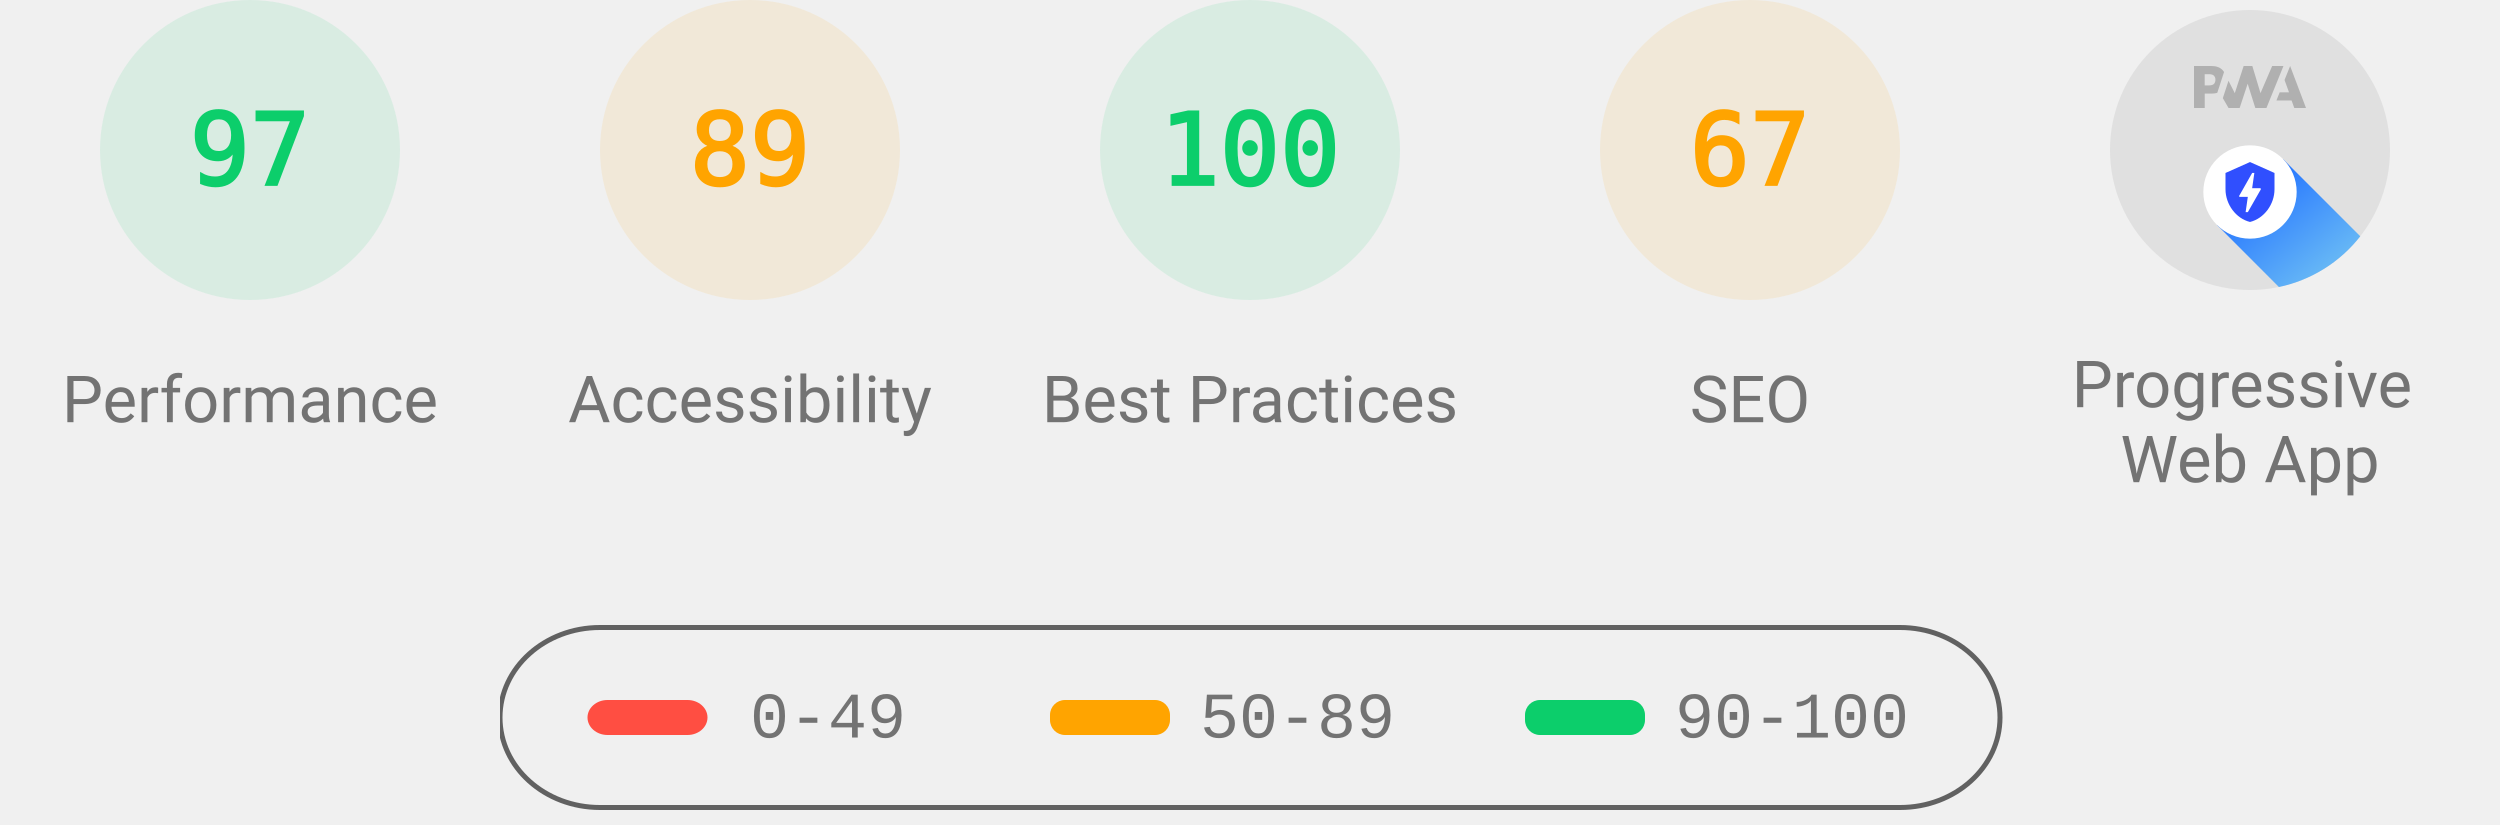
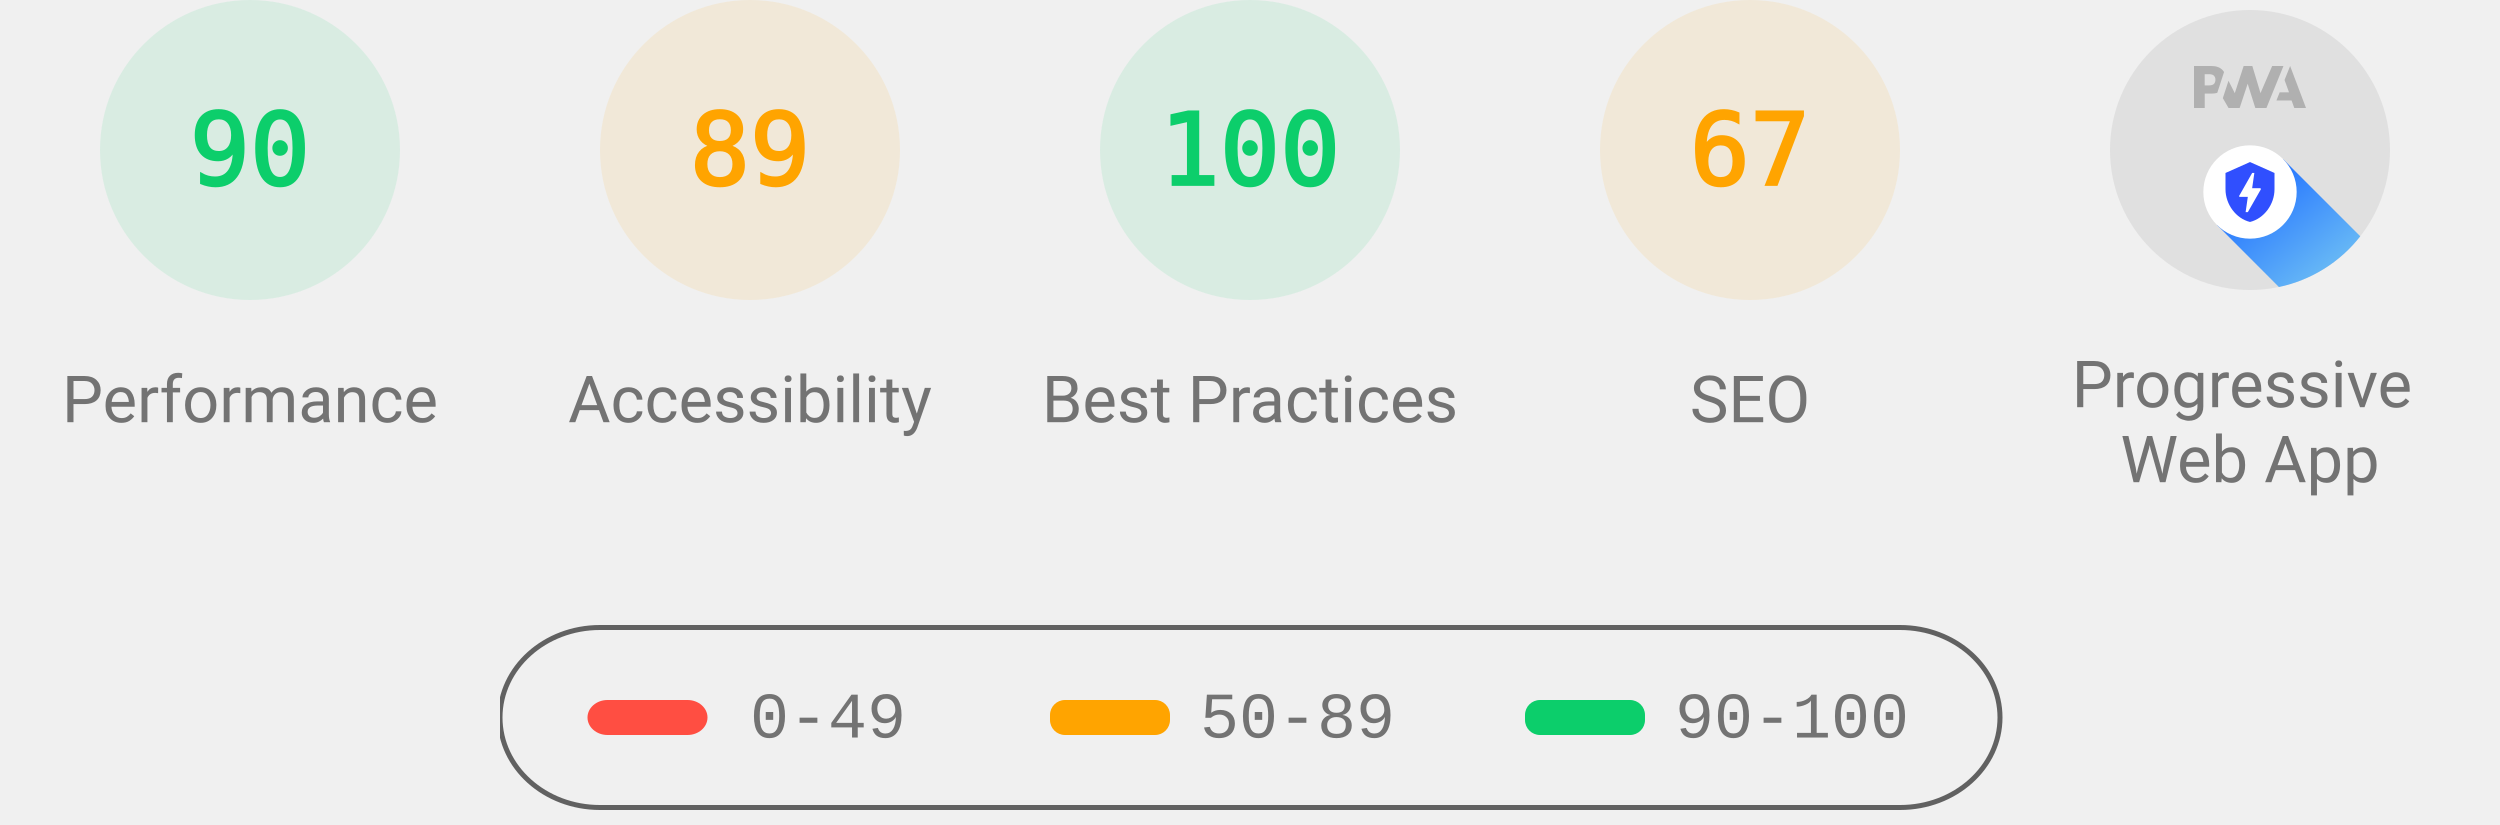
<svg xmlns="http://www.w3.org/2000/svg" class="theme--agnostic" fill="none" width="1000" height="330">
  <style>
			.gauge-base {
				opacity: 0.1
			}

			.gauge-arc {
				fill: none;
				animation-delay: 250ms;
				stroke-linecap: round;
				transform: rotate(-90deg);
				transform-origin: 100px 60px;
				animation: load-gauge 1s ease forwards
			}

			.guage-text {
				font-size: 40px;
				font-family: monospace;
				text-align: center
			}

			.guage-red {
				color: #ff4e42;
				fill: #ff4e42;
				stroke: #ff4e42
			}
			.guage-orange {
				color: #ffa400;
				fill: #ffa400;
				stroke: #ffa400
			}
			.guage-green {
				color: #0cce6b;
				fill: #0cce6b;
				stroke: #0cce6b
			}
			.theme--agnostic .guage-undefined {
				color: #5c5c5c;
				fill: #5c5c5c;
				stroke: #5c5c5c
			}
			.theme--light .guage-undefined {
				color: #1e1e1e;
				fill: #1e1e1e;
				stroke: #1e1e1e
			}
			.theme--dark .guage-undefined {
				color: #f5f5f5;
				fill: #f5f5f5;
				stroke: #f5f5f5
			}

			.guage-title {
				stroke: none;
				font-size: 26px;
				line-height: 26px;
				font-family: Roboto, Halvetica, Arial, sans-serif
			}
			.metric.guage-title {
				font-family: 'Courier New', Courier, monospace
			}
			.theme--agnostic .guage-title {
				color: #737373;
				fill: #737373
			}
			.theme--light .guage-title {
				color: #212121;
				fill: #212121
			}
			.theme--dark .guage-title {
				color: #f5f5f5;
				fill: #f5f5f5
			}

			@keyframes load-gauge {
				from {
					stroke-dasharray: 0 352.858
				}
			}
			.lh-gauge--pwa__disc {
				fill: #e0e0e0
			}
			.lh-gauge--pwa__logo {
				position: relative;
				fill: #b0b0b0
			}
			.lh-gauge--pwa__invisible {
				display: none
			}
			.lh-gauge--pwa__visible {
				display: inline
			}
			.guage-invisible {
				display: none
			}
			.lh-gauge--pwa__logo--primary-color {
				fill: #304ffe
			}
			.theme--agnostic .lh-gauge--pwa__logo--secondary-color {
				fill: #787878
			}
			.theme--light .lh-gauge--pwa__logo--secondary-color {
				fill: #3d3d3d
			}
			.theme--dark .lh-gauge--pwa__logo--secondary-color {
				fill: #d8b6b6
			}
			.theme--light #svg_2 {
				stroke: #00000022
			}
			.theme--agnostic #svg_2 {
				stroke: #616161
			}
			.theme--light #svg_2 {
				stroke: #00000022
			}
			.theme--dark #svg_2 {
				stroke: #f5f5f566
			}
		</style>
  <svg class="guage-div guage-perf guage-green" viewBox="0 0 200 200" width="200" height="200" x="0" y="0">
    <circle class="gauge-base" r="56" cx="100" cy="60" stroke-width="8" />
-     <circle class="gauge-arc guage-arc-1" r="56" cx="100" cy="60" stroke-width="8" style="stroke-dasharray: 341.302, 351.858;" />
-     <text class="guage-text" x="100px" y="60px" alignment-baseline="central" dominant-baseline="central" text-anchor="middle">97</text>
+     <circle class="gauge-arc guage-arc-1" r="56" cx="100" cy="60" stroke-width="8" style="stroke-dasharray: 316.672, 351.858;" />
+     <text class="guage-text" x="100px" y="60px" alignment-baseline="central" dominant-baseline="central" text-anchor="middle">90</text>
    <text class="guage-title" x="100px" y="160px" alignment-baseline="central" dominant-baseline="central" text-anchor="middle">Performance</text>
  </svg>,<svg class="guage-div guage-perf guage-orange" viewBox="0 0 200 200" width="200" height="200" x="200" y="0">
    <circle class="gauge-base" r="56" cx="100" cy="60" stroke-width="8" />
    <circle class="gauge-arc guage-arc-1" r="56" cx="100" cy="60" stroke-width="8" style="stroke-dasharray: 313.154, 351.858;" />
    <text class="guage-text" x="100px" y="60px" alignment-baseline="central" dominant-baseline="central" text-anchor="middle">89</text>
    <text class="guage-title" x="100px" y="160px" alignment-baseline="central" dominant-baseline="central" text-anchor="middle">Accessibility</text>
  </svg>,<svg class="guage-div guage-perf guage-green" viewBox="0 0 200 200" width="200" height="200" x="400" y="0">
    <circle class="gauge-base" r="56" cx="100" cy="60" stroke-width="8" />
    <circle class="gauge-arc guage-arc-1" r="56" cx="100" cy="60" stroke-width="8" style="stroke-dasharray: 351.858, 351.858;" />
    <text class="guage-text" x="100px" y="60px" alignment-baseline="central" dominant-baseline="central" text-anchor="middle">100</text>
    <text class="guage-title" x="100px" y="160px" alignment-baseline="central" dominant-baseline="central" text-anchor="middle">Best Practices</text>
  </svg>,<svg class="guage-div guage-perf guage-orange" viewBox="0 0 200 200" width="200" height="200" x="600" y="0">
    <circle class="gauge-base" r="56" cx="100" cy="60" stroke-width="8" />
    <circle class="gauge-arc guage-arc-1" r="56" cx="100" cy="60" stroke-width="8" style="stroke-dasharray: 235.745, 351.858;" />
    <text class="guage-text" x="100px" y="60px" alignment-baseline="central" dominant-baseline="central" text-anchor="middle">67</text>
    <text class="guage-title" x="100px" y="160px" alignment-baseline="central" dominant-baseline="central" text-anchor="middle">SEO</text>
  </svg>,<svg class="guage-div guage-pwa" viewBox="0 0 200 200" width="200" height="200" x="800" y="0">
    <svg viewBox="0 0 60 60" width="112" height="112" x="44" y="4">
      <defs>
        <linearGradient id="lh-gauge--pwa__check-circle__gradient-0" x1="50%" y1="0%" x2="50%" y2="100%">
          <stop stop-color="#00C852" offset="0%" />
          <stop stop-color="#009688" offset="100%" />
        </linearGradient>
        <linearGradient id="lh-gauge--pwa__installable__shadow-gradient-0" x1="76.056%" x2="24.111%" y1="82.995%" y2="24.735%">
          <stop stop-color="#A5D6A7" offset="0%" />
          <stop stop-color="#80CBC4" offset="100%" />
        </linearGradient>
        <linearGradient id="lh-gauge--pwa__fast-reliable__shadow-gradient-0" x1="76.056%" y1="82.995%" x2="25.678%" y2="26.493%">
          <stop stop-color="#64B5F6" offset="0%" />
          <stop stop-color="#2979FF" offset="100%" />
        </linearGradient>
        <g id="lh-gauge--pwa__fast-reliable-badge-0">
          <circle fill="#FFFFFF" cx="10" cy="10" r="10" />
          <path fill="#304FFE" d="M10 3.58l5.25 2.34v3.5c0 3.23-2.24 6.26-5.25 7-3.01-.74-5.25-3.77-5.25-7v-3.5L10 3.58zm-.47 10.74l2.76-4.83.03-.07c.04-.08 0-.24-.22-.24h-1.64l.47-3.26h-.47l-2.7 4.77c-.02.01.05-.1-.04.05-.09.16-.1.31.18.31h1.63l-.47 3.27h.47z" />
        </g>
        <g id="lh-gauge--pwa__installable-badge-0">
          <circle fill="#FFFFFF" cx="10" cy="10" r="10" />
          <path fill="#009688" d="M10 4.167A5.835 5.835 0 0 0 4.167 10 5.835 5.835 0 0 0 10 15.833 5.835 5.835 0 0 0 15.833 10 5.835 5.835 0 0 0 10 4.167zm2.917 6.416h-2.334v2.334H9.417v-2.334H7.083V9.417h2.334V7.083h1.166v2.334h2.334v1.166z" />
        </g>
      </defs>
      <g stroke="none" fill-rule="nonzero">
        <circle class="lh-gauge--pwa__disc" cx="30" cy="30" r="30" />
        <g class="lh-gauge--pwa__logo">
          <path d="M35.66 19.39l.7-1.75h2L37.4 15 38.6 12l3.4 9h-2.51l-.58-1.61z" />
          <path d="M33.52 21l3.65-9h-2.42l-2.5 5.82L30.5 12h-1.86l-1.9 5.82-1.35-2.65-1.21 3.72L25.4 21h2.38l1.72-5.2 1.64 5.2z" />
          <path fill-rule="nonzero" d="M20.3 17.91h1.48c.45 0 .85-.05 1.2-.15l.39-1.18 1.07-3.3a2.64 2.64 0 0 0-.28-.37c-.55-.6-1.36-.91-2.42-.91H18v9h2.3V17.9zm1.96-3.84c.22.22.33.5.33.87 0 .36-.1.65-.29.87-.2.23-.59.35-1.15.35h-.86v-2.41h.87c.52 0 .89.1 1.1.32z" />
        </g>
        <rect class="lh-gauge--pwa__component lh-gauge--pwa__na-line lh-gauge--pwa__invisible" fill="#FFFFFF" x="20" y="32" width="20" height="4" rx="2" />
        <g class="lh-gauge--pwa__component lh-gauge--pwa__fast-reliable-badge lh-gauge--pwa__visible" transform="translate(20, 29)">
          <path fill="url(#lh-gauge--pwa__fast-reliable__shadow-gradient-0)" d="M33.63 19.49A30 30 0 0 1 16.2 30.36L3 17.14 17.14 3l16.49 16.49z" />
          <use href="#lh-gauge--pwa__fast-reliable-badge-0" />
        </g>
        <g class="lh-gauge--pwa__component lh-gauge--pwa__installable-badge lh-gauge--pwa__invisible" transform="translate(20, 29)">
          <path fill="url(#lh-gauge--pwa__installable__shadow-gradient-0)" d="M33.629 19.487c-4.272 5.453-10.391 9.39-17.415 10.869L3 17.142 17.142 3 33.63 19.487z" />
          <use href="#lh-gauge--pwa__installable-badge-0" />
        </g>
        <g class="lh-gauge--pwa__component lh-gauge--pwa__fast-reliable-installable-badges lh-gauge--pwa__invisible">
          <g transform="translate(8, 29)">
            <path fill="url(#lh-gauge--pwa__fast-reliable__shadow-gradient-0)" d="M16.321 30.463L3 17.143 17.142 3l22.365 22.365A29.864 29.864 0 0 1 22 31c-1.942 0-3.84-.184-5.679-.537z" />
            <use href="#lh-gauge--pwa__fast-reliable-badge-0" />
          </g>
          <g transform="translate(32, 29)">
            <path fill="url(#lh-gauge--pwa__installable__shadow-gradient-0)" d="M25.982 11.84a30.107 30.107 0 0 1-13.08 15.203L3 17.143 17.142 3l8.84 8.84z" />
            <use href="#lh-gauge--pwa__installable-badge-0" />
          </g>
        </g>
        <g class="lh-gauge--pwa__component lh-gauge--pwa__check-circle lh-gauge--pwa__invisible" transform="translate(18, 28)">
          <circle fill="#FFFFFF" cx="12" cy="12" r="12" />
          <path fill="url(#lh-gauge--pwa__check-circle__gradient-0)" d="M12 2a10 10 0 1 0 0 20 10 10 0 0 0 0-20zm-2 15l-5-5 1.41-1.41L10 14.17l7.59-7.59L19 8l-9 9z" />
        </g>
      </g>
    </svg>
    <text class="guage-title" y="160px" alignment-baseline="central" dominant-baseline="central" text-anchor="middle">
      <tspan x="100px" dy="-6px">Progressive</tspan>
      <tspan x="100px" dy="30px">Web App</tspan>
    </text>
  </svg>
  <svg width="604" height="76" x="200" y="250">
    <g>
      <rect fill="none" id="canvas_background" height="80" width="604" y="-1" x="-1" />
      <g display="none" overflow="visible" y="0" x="0" height="100%" width="100%" id="canvasGrid">
        <rect fill="url(#gridpattern)" stroke-width="0" y="0" x="0" height="100%" width="100%" />
      </g>
    </g>
    <g>
      <rect fill-opacity="0" stroke-width="2" rx="40" id="svg_2" height="72" width="600" y="1" x="0" fill="#000000" />
      <rect stroke="#000" rx="8" id="svg_3" height="14" width="48" y="30" x="35" stroke-opacity="null" stroke-width="0" fill="#ff4e42" />
      <rect stroke="#000" rx="6" id="svg_4" height="14" width="48" y="30" x="220" stroke-opacity="null" stroke-width="0" fill="#ffa400" />
      <rect stroke="#000" rx="6" id="svg_5" height="14" width="48" y="30" x="410" stroke-opacity="null" stroke-width="0" fill="#0cce6b" />
      <text class="metric guage-title" xml:space="preserve" text-anchor="start" font-size="26" id="svg_6" y="45" x="100" stroke-opacity="null" stroke-width="0" stroke="#000">0-49</text>
      <text class="metric guage-title" xml:space="preserve" text-anchor="start" font-size="26" id="svg_7" y="45" x="280" stroke-opacity="null" stroke-width="0" stroke="#000">50-89</text>
      <text class="metric guage-title" xml:space="preserve" text-anchor="start" font-size="26" id="svg_8" y="45" x="470" stroke-opacity="null" stroke-width="0" stroke="#000">90-100</text>
    </g>
  </svg>
</svg>
